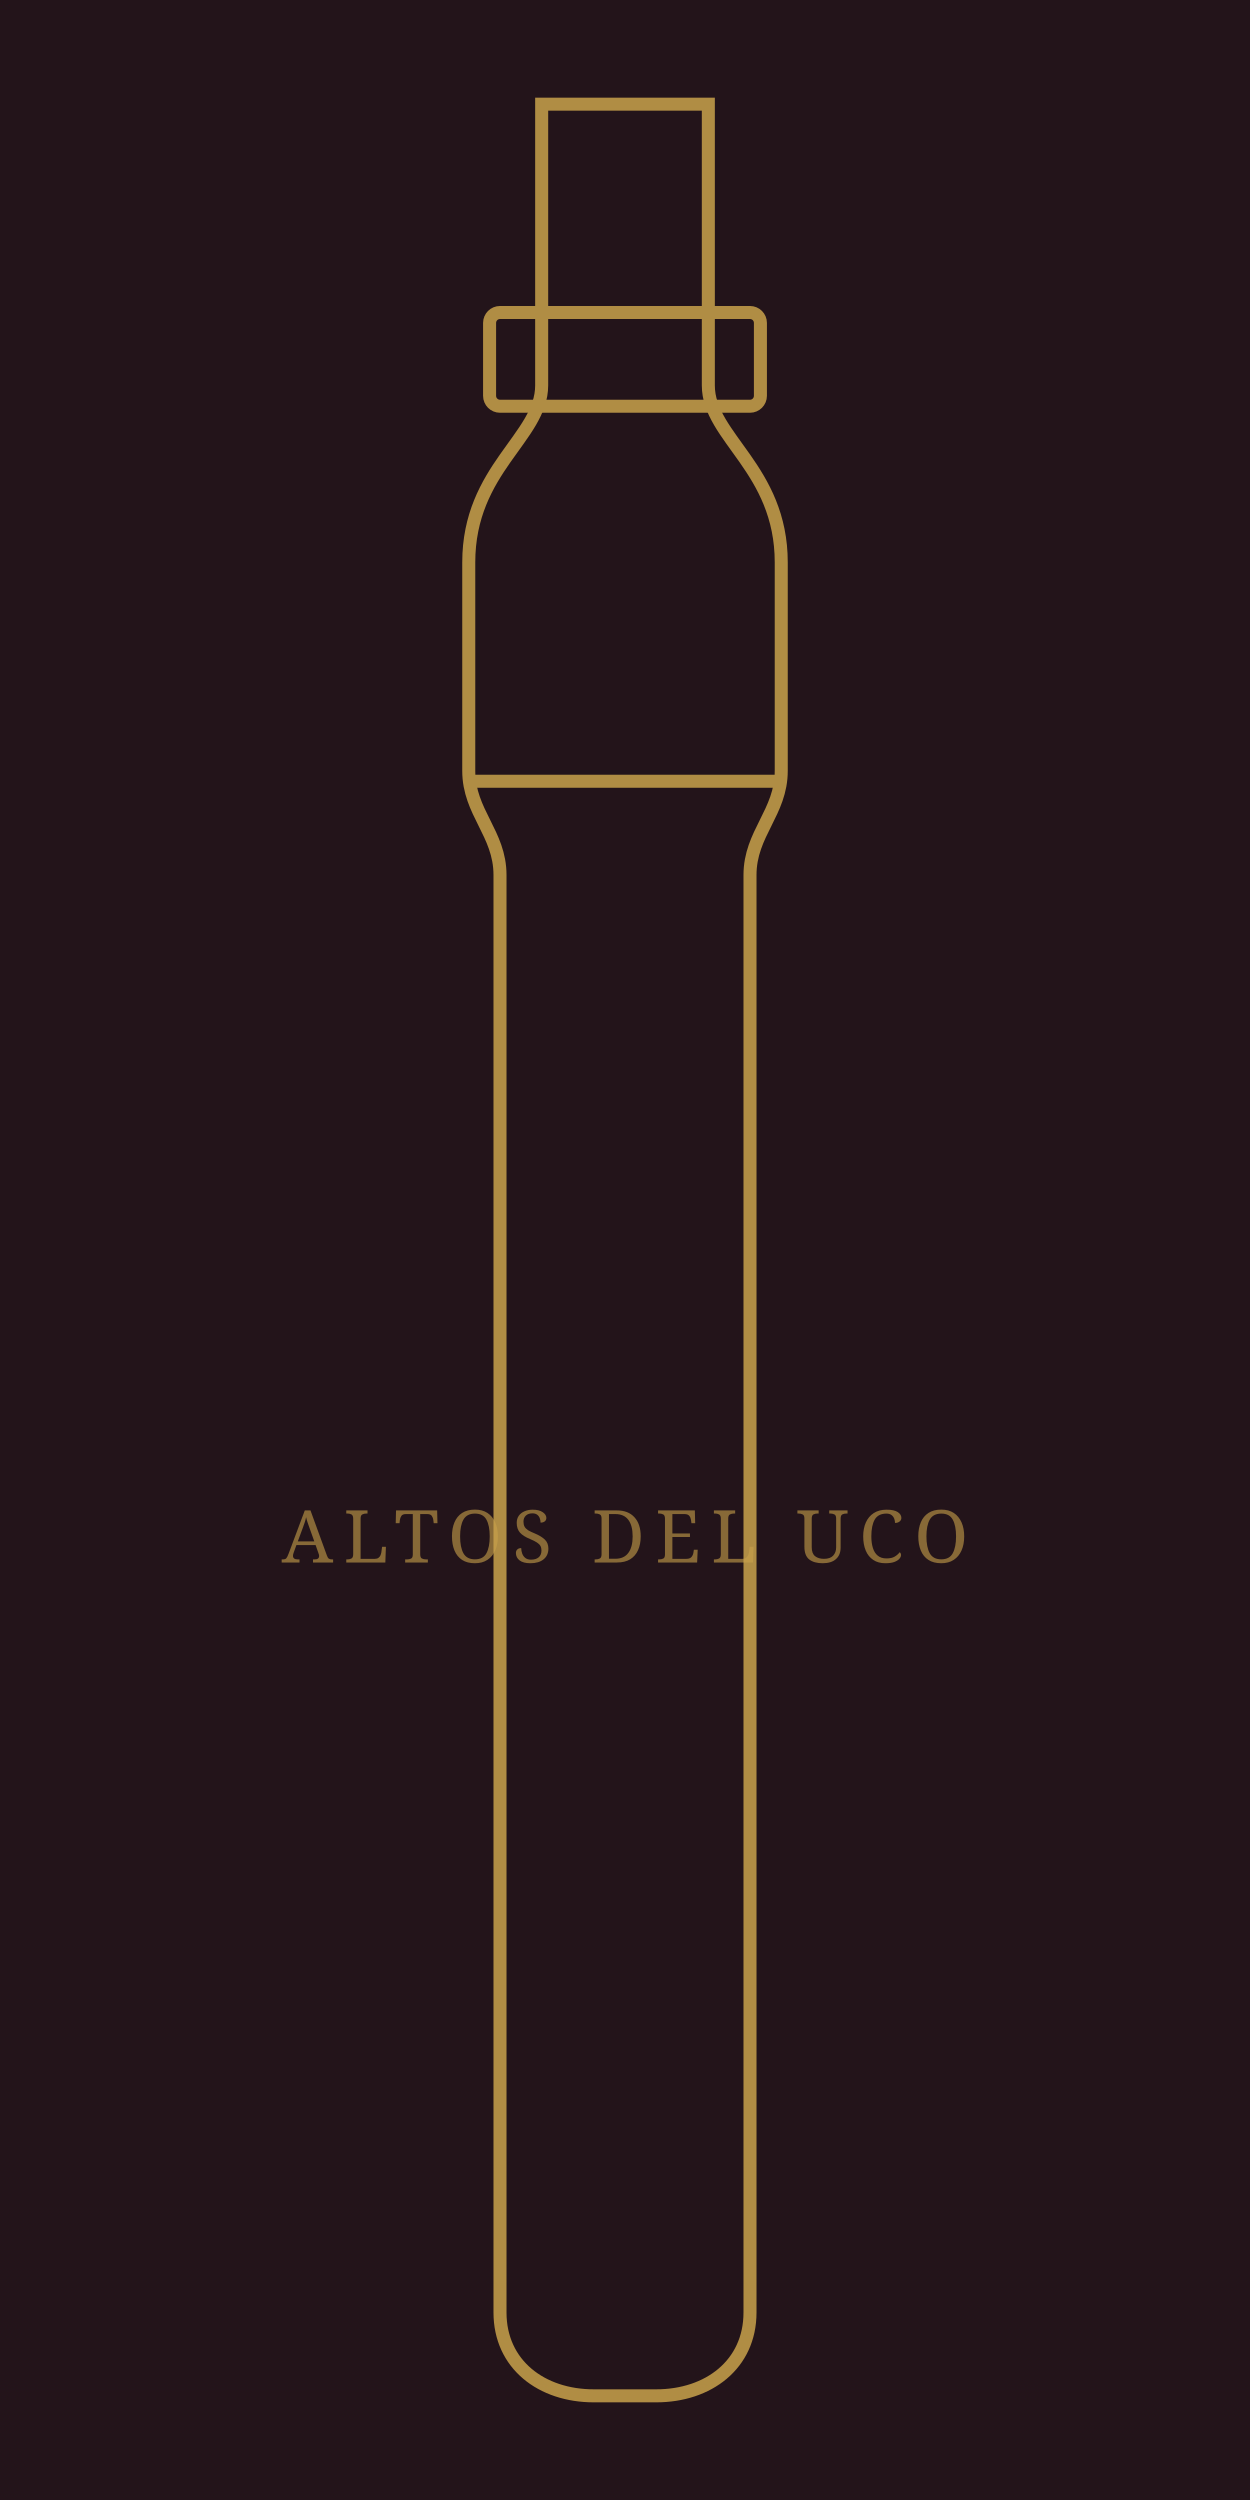
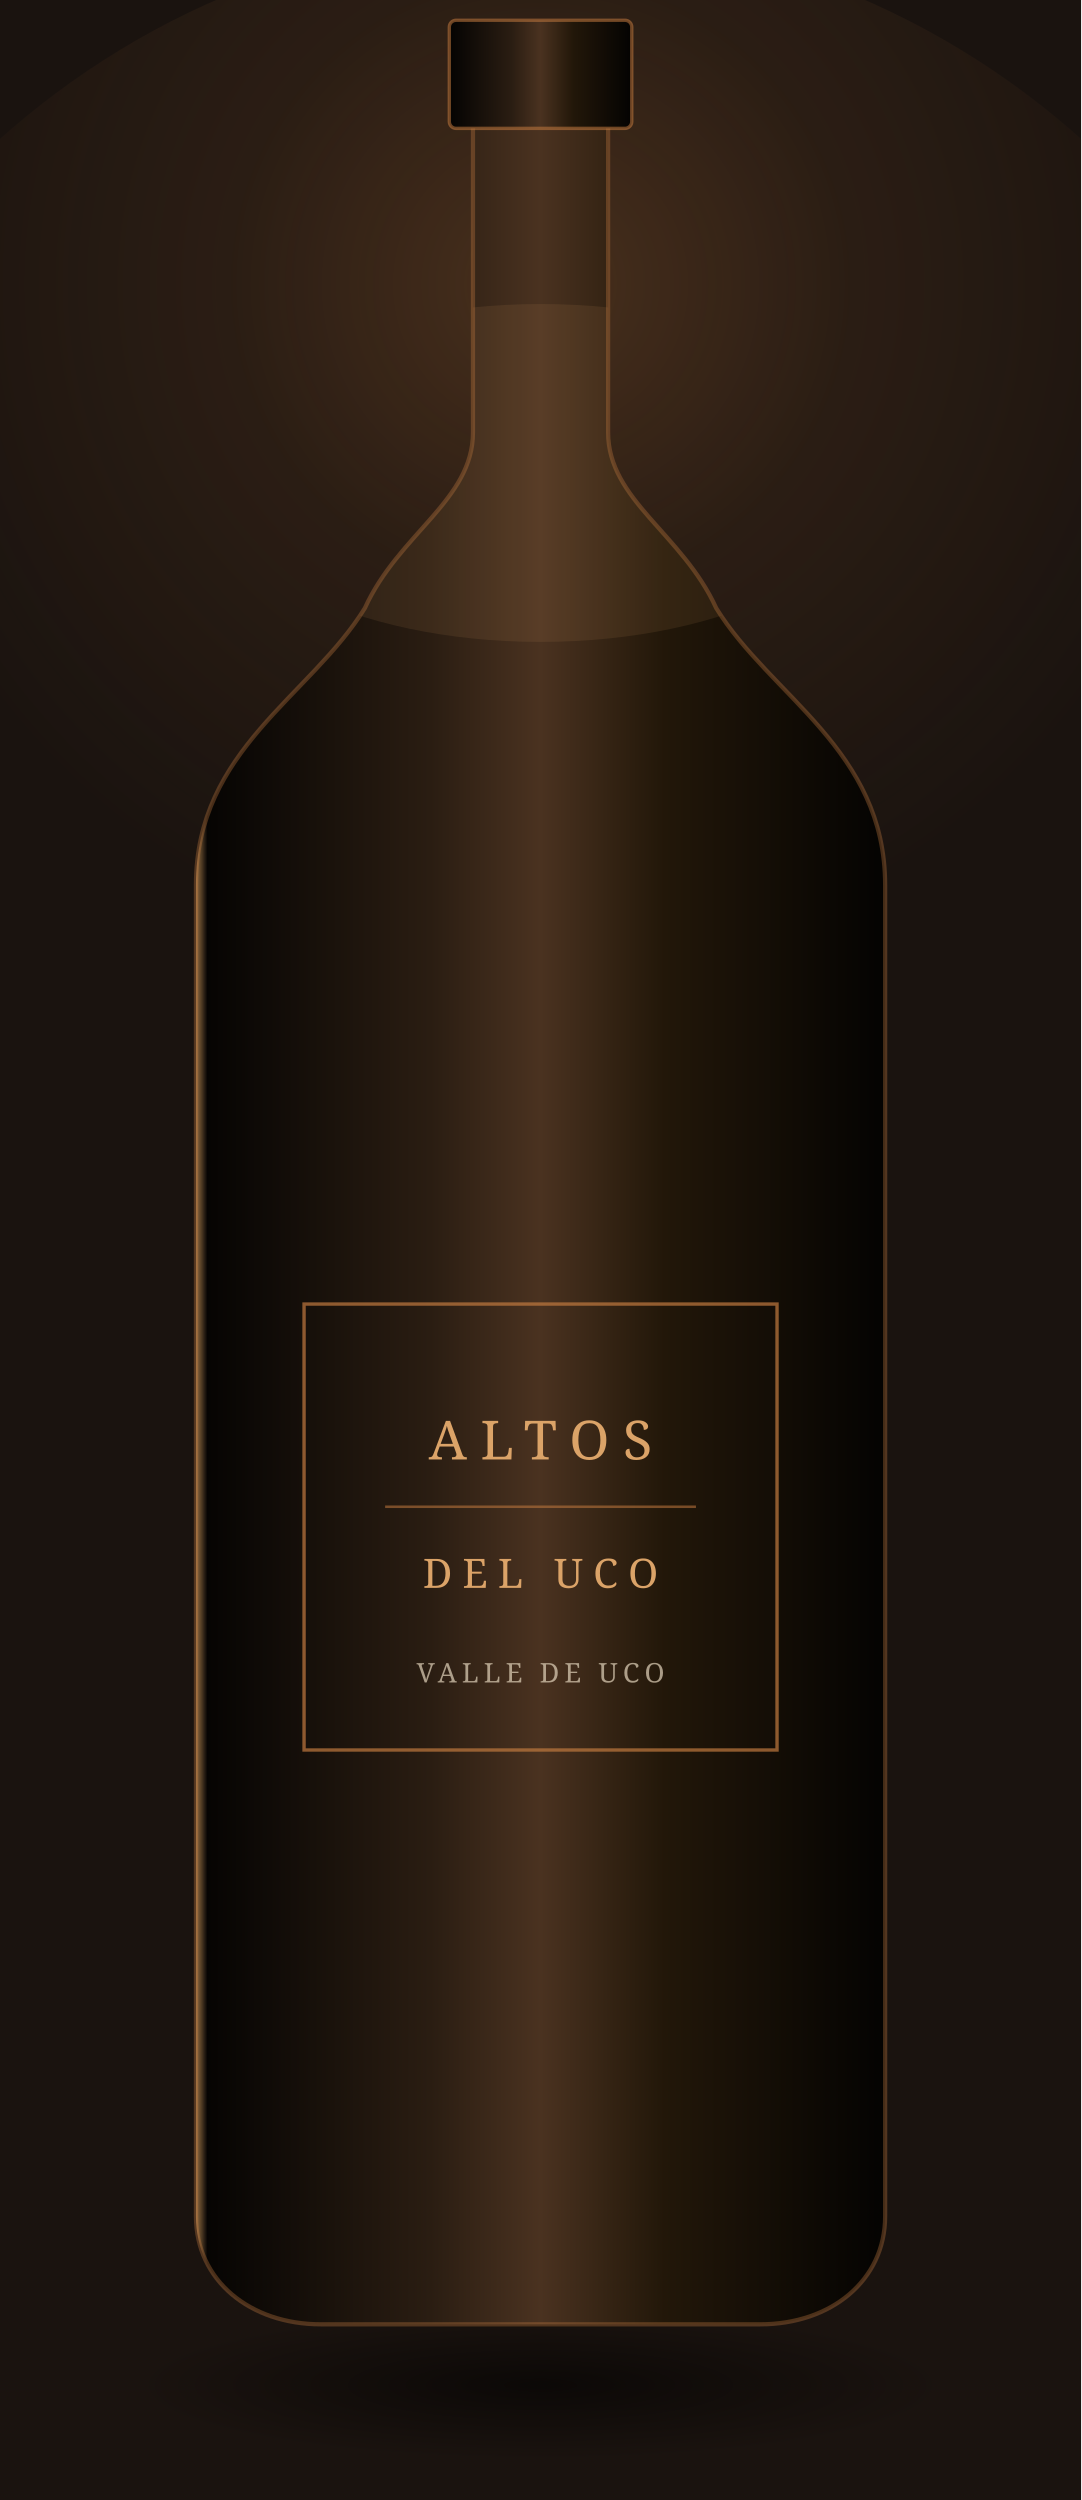
- <svg xmlns="http://www.w3.org/2000/svg" viewBox="0 0 240 480">
-   <rect width="240" height="480" fill="#23141a" />
-   <g fill="none" stroke="#c9a24b" stroke-width="2.5" opacity="0.85">
-     <path d="M104 20 h32 v54 c0 10 14 16 14 34 v40 c0 8 -6 12 -6 20 v276 c0 10 -8 16 -18 16 h-12 c-10 0 -18 -6 -18 -16 V168 c0 -8 -6 -12 -6 -20 v-40 c0 -18 14 -24 14 -34 Z" />
-     <line x1="90" y1="150" x2="150" y2="150" />
-     <rect x="94" y="60" width="52" height="18" rx="2" />
+ <svg xmlns="http://www.w3.org/2000/svg" viewBox="0 0 320 740" role="img" aria-label="Botella de vino Altos del Uco">
+   <defs>
+     <linearGradient id="bh-glass" x1="0" y1="0" x2="1" y2="0">
+       <stop offset="0%" stop-color="#040302" />
+       <stop offset="34%" stop-color="#2a1d12" />
+       <stop offset="50%" stop-color="#4a3220" />
+       <stop offset="68%" stop-color="#221709" />
+       <stop offset="100%" stop-color="#040302" />
+     </linearGradient>
+     <linearGradient id="bh-rim" x1="0" y1="0" x2="1" y2="0">
+       <stop offset="0%" stop-color="#e3a866" stop-opacity="0" />
+       <stop offset="14%" stop-color="#e3a866" stop-opacity="0.85" />
+       <stop offset="26%" stop-color="#e3a866" stop-opacity="0" />
+     </linearGradient>
+     <radialGradient id="bh-glow" cx="50%" cy="22%" r="42%">
+       <stop offset="0%" stop-color="#c1793f" stop-opacity="0.28" />
+       <stop offset="45%" stop-color="#c1793f" stop-opacity="0.1" />
+       <stop offset="100%" stop-color="#c1793f" stop-opacity="0" />
+     </radialGradient>
+     <radialGradient id="bh-shadow" cx="50%" cy="50%" r="50%">
+       <stop offset="0%" stop-color="#000000" stop-opacity="0.55" />
+       <stop offset="100%" stop-color="#000000" stop-opacity="0" />
+     </radialGradient>
+     <clipPath id="bh-clip">
+       <path d="M140,18 L180,18 L180,128 C180,148 202,158 212,180 C228,206 262,222 262,262 L262,656 C262,675 246,688 225,688 L95,688 C74,688 58,675 58,656 L58,262 C58,222 92,206 108,180 C118,158 140,148 140,128 Z" />
+     </clipPath>
+   </defs>
+   <rect width="320" height="740" fill="#1a130f" />
+   <ellipse cx="160" cy="220" rx="240" ry="240" fill="url(#bh-glow)" />
+   <ellipse cx="160" cy="706" rx="120" ry="22" fill="url(#bh-shadow)" />
+   <path d="M140,18 L180,18 L180,128 C180,148 202,158 212,180 C228,206 262,222 262,262 L262,656 C262,675 246,688 225,688 L95,688 C74,688 58,675 58,656 L58,262 C58,222 92,206 108,180 C118,158 140,148 140,128 Z" fill="url(#bh-glass)" />
+   <g clip-path="url(#bh-clip)">
+     <rect x="52" y="0" width="36" height="740" fill="url(#bh-rim)" />
+     <ellipse cx="160" cy="140" rx="100" ry="50" fill="#e3a866" opacity="0.1" />
  </g>
-   <text x="120" y="300" text-anchor="middle" fill="#c9a24b" font-family="Georgia, serif" font-size="14" letter-spacing="2" opacity="0.6">
-     ALTOS DEL UCO
-   </text>
+   <path d="M140,18 L180,18 L180,128 C180,148 202,158 212,180 C228,206 262,222 262,262 L262,656 C262,675 246,688 225,688 L95,688 C74,688 58,675 58,656 L58,262 C58,222 92,206 108,180 C118,158 140,148 140,128 Z" fill="none" stroke="#c1793f" stroke-opacity="0.35" stroke-width="1.25" />
+   <rect x="90" y="386" width="140" height="132" fill="none" stroke="#c1793f" stroke-opacity="0.7" stroke-width="1" />
+   <text x="160" y="432" text-anchor="middle" fill="#dba368" font-family="Georgia, 'Playfair Display', serif" font-size="16" letter-spacing="4">ALTOS</text>
+   <line x1="114" y1="446" x2="206" y2="446" stroke="#c1793f" stroke-opacity="0.55" stroke-width="0.75" />
+   <text x="160" y="470" text-anchor="middle" fill="#dba368" font-family="Georgia, 'Playfair Display', serif" font-size="12" letter-spacing="3">DEL UCO</text>
+   <text x="160" y="498" text-anchor="middle" fill="#e3d4bc" font-family="Georgia, serif" font-size="8" letter-spacing="1.5" opacity="0.7">VALLE DE UCO</text>
+   <rect x="133" y="6" width="54" height="32" rx="2" fill="url(#bh-glass)" stroke="#c1793f" stroke-opacity="0.55" stroke-width="1" />
</svg>
